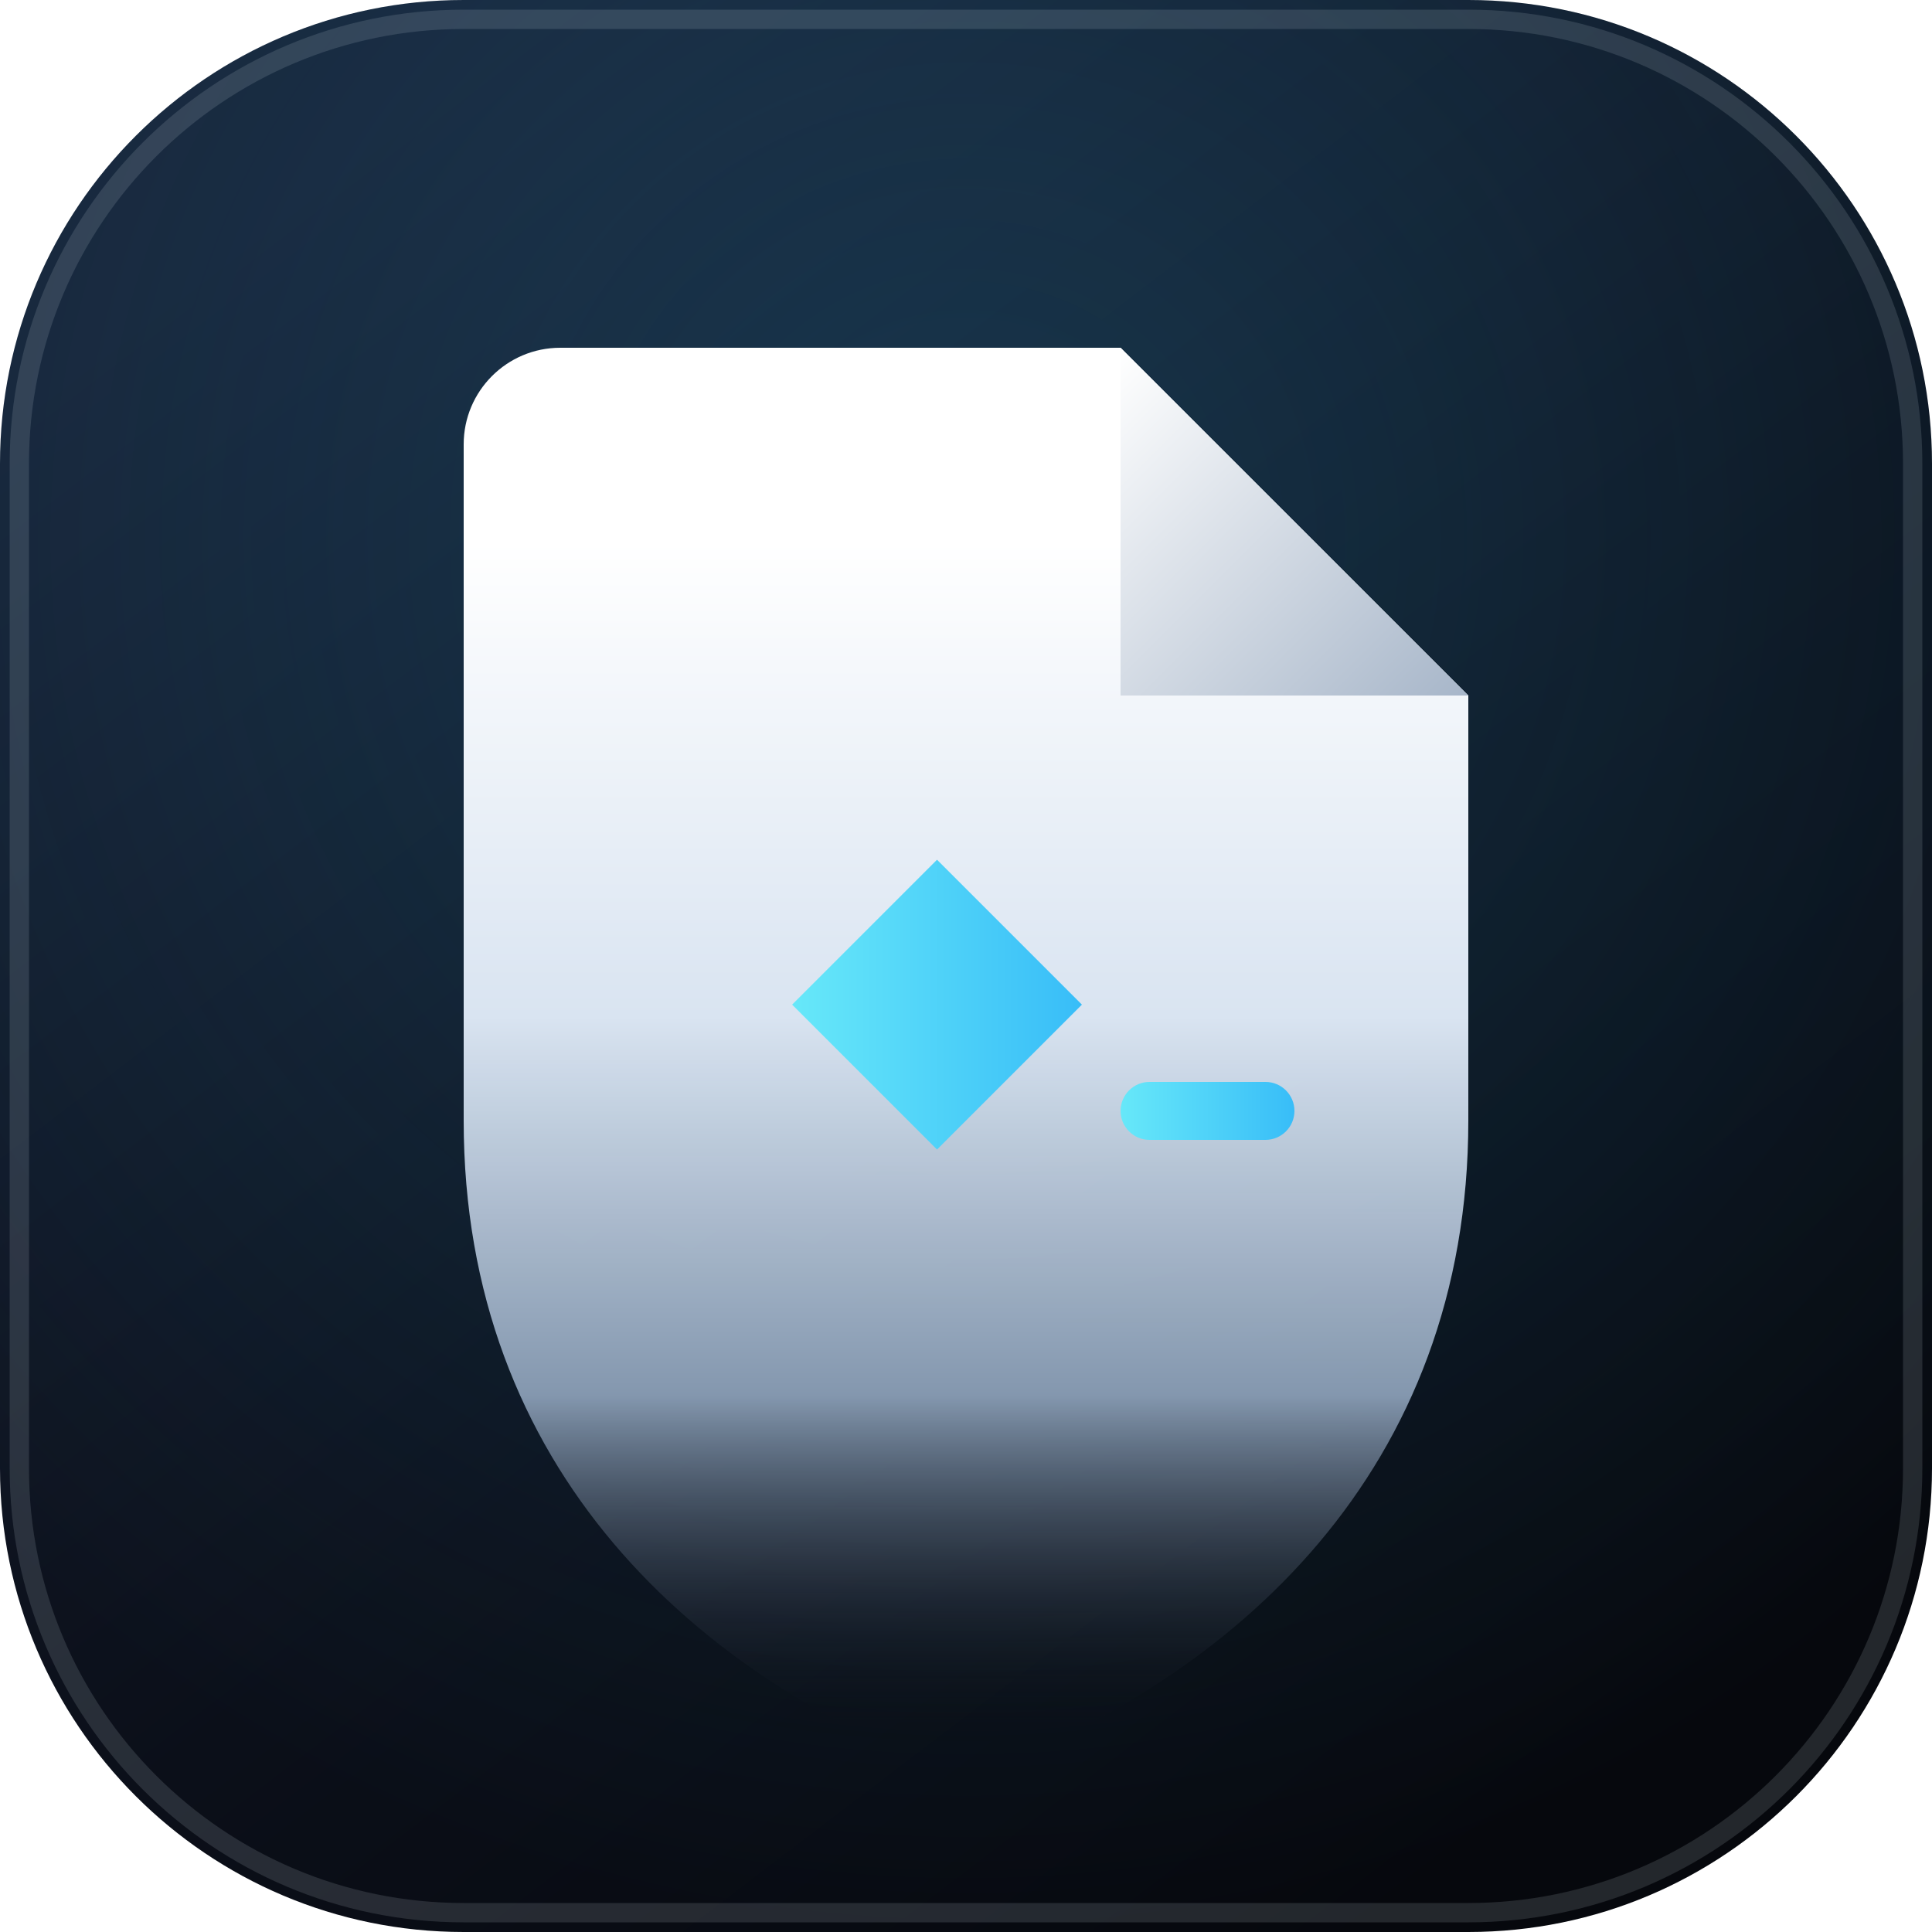
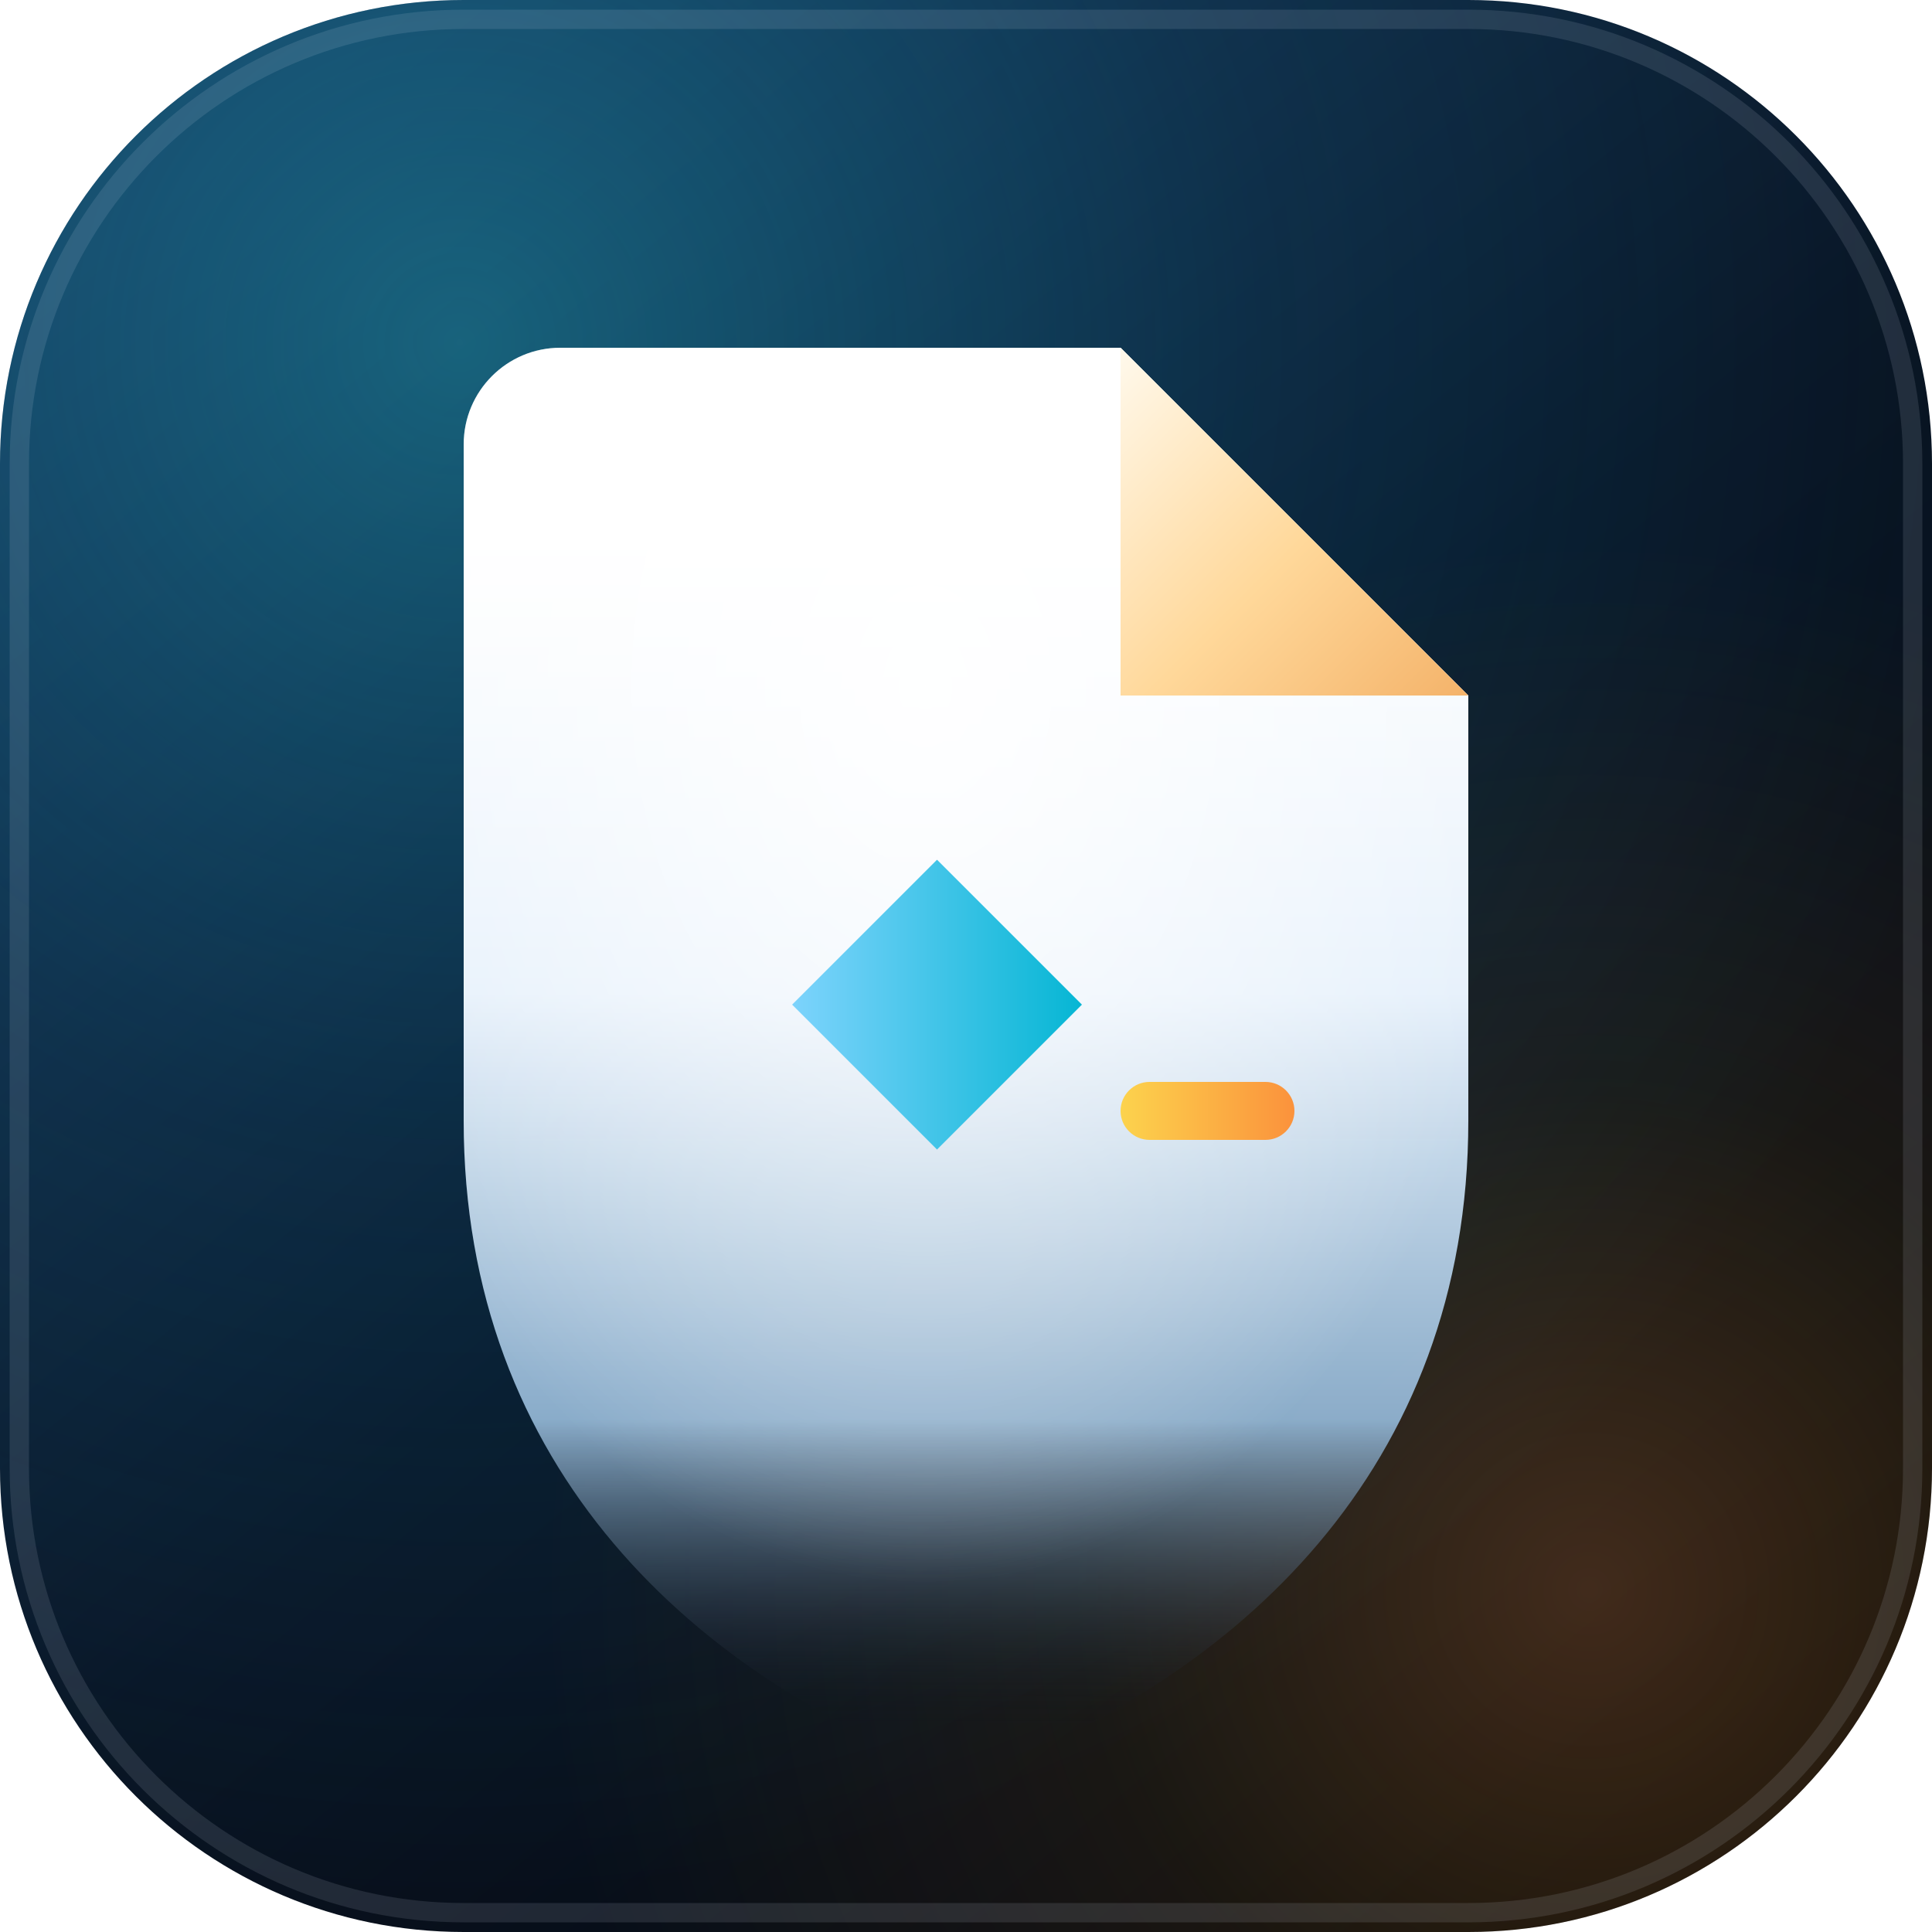
<svg xmlns="http://www.w3.org/2000/svg" viewBox="0 0 100 100" width="100%" height="100%" role="img" aria-labelledby="title desc">
  <defs>
-     <linearGradient id="bgGrad" x1="18%" y1="8%" x2="82%" y2="92%">
-       <stop offset="0%" stop-color="#162033" />
-       <stop offset="58%" stop-color="#0b0f19" />
-       <stop offset="100%" stop-color="#06080d" />
+     <linearGradient id="bgGrad" x1="14%" y1="6%" x2="86%" y2="94%">
+       <stop offset="0%" stop-color="#16304c" />
+       <stop offset="52%" stop-color="#091423" />
+       <stop offset="100%" stop-color="#05070d" />
    </linearGradient>
-     <radialGradient id="glowGrad" cx="50%" cy="28%" r="72%">
-       <stop offset="0%" stop-color="#38bdf8" stop-opacity="0.18" />
-       <stop offset="100%" stop-color="#38bdf8" stop-opacity="0" />
+     <radialGradient id="auroraCyan" cx="24%" cy="18%" r="80%">
+       <stop offset="0%" stop-color="#22d3ee" stop-opacity="0.34" />
+       <stop offset="52%" stop-color="#0ea5e9" stop-opacity="0.12" />
+       <stop offset="100%" stop-color="#0ea5e9" stop-opacity="0" />
+     </radialGradient>
+     <radialGradient id="auroraAmber" cx="82%" cy="82%" r="54%">
+       <stop offset="0%" stop-color="#fb923c" stop-opacity="0.24" />
+       <stop offset="48%" stop-color="#f59e0b" stop-opacity="0.08" />
+       <stop offset="100%" stop-color="#f59e0b" stop-opacity="0" />
+     </radialGradient>
+     <radialGradient id="ghostBloom" cx="46%" cy="24%" r="62%">
+       <stop offset="0%" stop-color="#ffffff" stop-opacity="0.94" />
+       <stop offset="100%" stop-color="#ffffff" stop-opacity="0" />
    </radialGradient>
    <linearGradient id="ghostGrad" x1="50%" y1="14%" x2="50%" y2="96%">
      <stop offset="0%" stop-color="#ffffff" />
-       <stop offset="40%" stop-color="#d9e4f1" />
-       <stop offset="72%" stop-color="#8ea2ba" stop-opacity="0.92" />
+       <stop offset="38%" stop-color="#e5f0fb" />
+       <stop offset="74%" stop-color="#8fb2d0" stop-opacity="0.96" />
      <stop offset="100%" stop-color="#0b0f19" stop-opacity="0" />
    </linearGradient>
    <linearGradient id="foldGrad" x1="0%" y1="0%" x2="100%" y2="100%">
-       <stop offset="0%" stop-color="#ffffff" />
-       <stop offset="100%" stop-color="#a7b6c9" />
+       <stop offset="0%" stop-color="#fff9ec" />
+       <stop offset="54%" stop-color="#ffd89a" />
+       <stop offset="100%" stop-color="#f4b36a" />
    </linearGradient>
-     <linearGradient id="accentGrad" x1="0%" y1="50%" x2="100%" y2="50%">
-       <stop offset="0%" stop-color="#67e8f9" />
-       <stop offset="100%" stop-color="#38bdf8" />
+     <linearGradient id="eyeGrad" x1="0%" y1="50%" x2="100%" y2="50%">
+       <stop offset="0%" stop-color="#7dd3fc" />
+       <stop offset="100%" stop-color="#06b6d4" />
+     </linearGradient>
+     <linearGradient id="cursorGrad" x1="0%" y1="50%" x2="100%" y2="50%">
+       <stop offset="0%" stop-color="#fcd34d" />
+       <stop offset="100%" stop-color="#fb923c" />
    </linearGradient>
  </defs>
  <rect width="100" height="100" rx="24" fill="url(#bgGrad)" />
-   <rect width="100" height="100" rx="24" fill="url(#glowGrad)" />
-   <rect x="1" y="1" width="98" height="98" rx="23" fill="none" stroke="#d9e4f1" stroke-opacity="0.14" />
+   <rect width="100" height="100" rx="24" fill="url(#auroraCyan)" />
+   <rect width="100" height="100" rx="24" fill="url(#auroraAmber)" />
+   <rect x="1" y="1" width="98" height="98" rx="23" fill="none" stroke="#d9e4f1" stroke-opacity="0.12" />
  <path d="M29 18        H58        L76 36        V58        C76 76 64 87 50 92        C36 87 24 76 24 58        V23        C24 20.239 26.239 18 29 18Z" fill="url(#ghostGrad)" />
+   <path d="M29 18        H58        L76 36        V58        C76 76 64 87 50 92        C36 87 24 76 24 58        V23        C24 20.239 26.239 18 29 18Z" fill="url(#ghostBloom)" />
  <path d="M58 18V36H76Z" fill="url(#foldGrad)" />
-   <path d="M41 52        L48.5 44.5        L56 52        L48.5 59.5Z" fill="url(#accentGrad)" />
-   <rect x="58" y="56" width="9" height="3" rx="1.5" fill="url(#accentGrad)" />
+   <path d="M41 52        L48.5 44.5        L56 52        L48.5 59.5Z" fill="url(#eyeGrad)" />
+   <rect x="58" y="56" width="9" height="3" rx="1.5" fill="url(#cursorGrad)" />
</svg>
